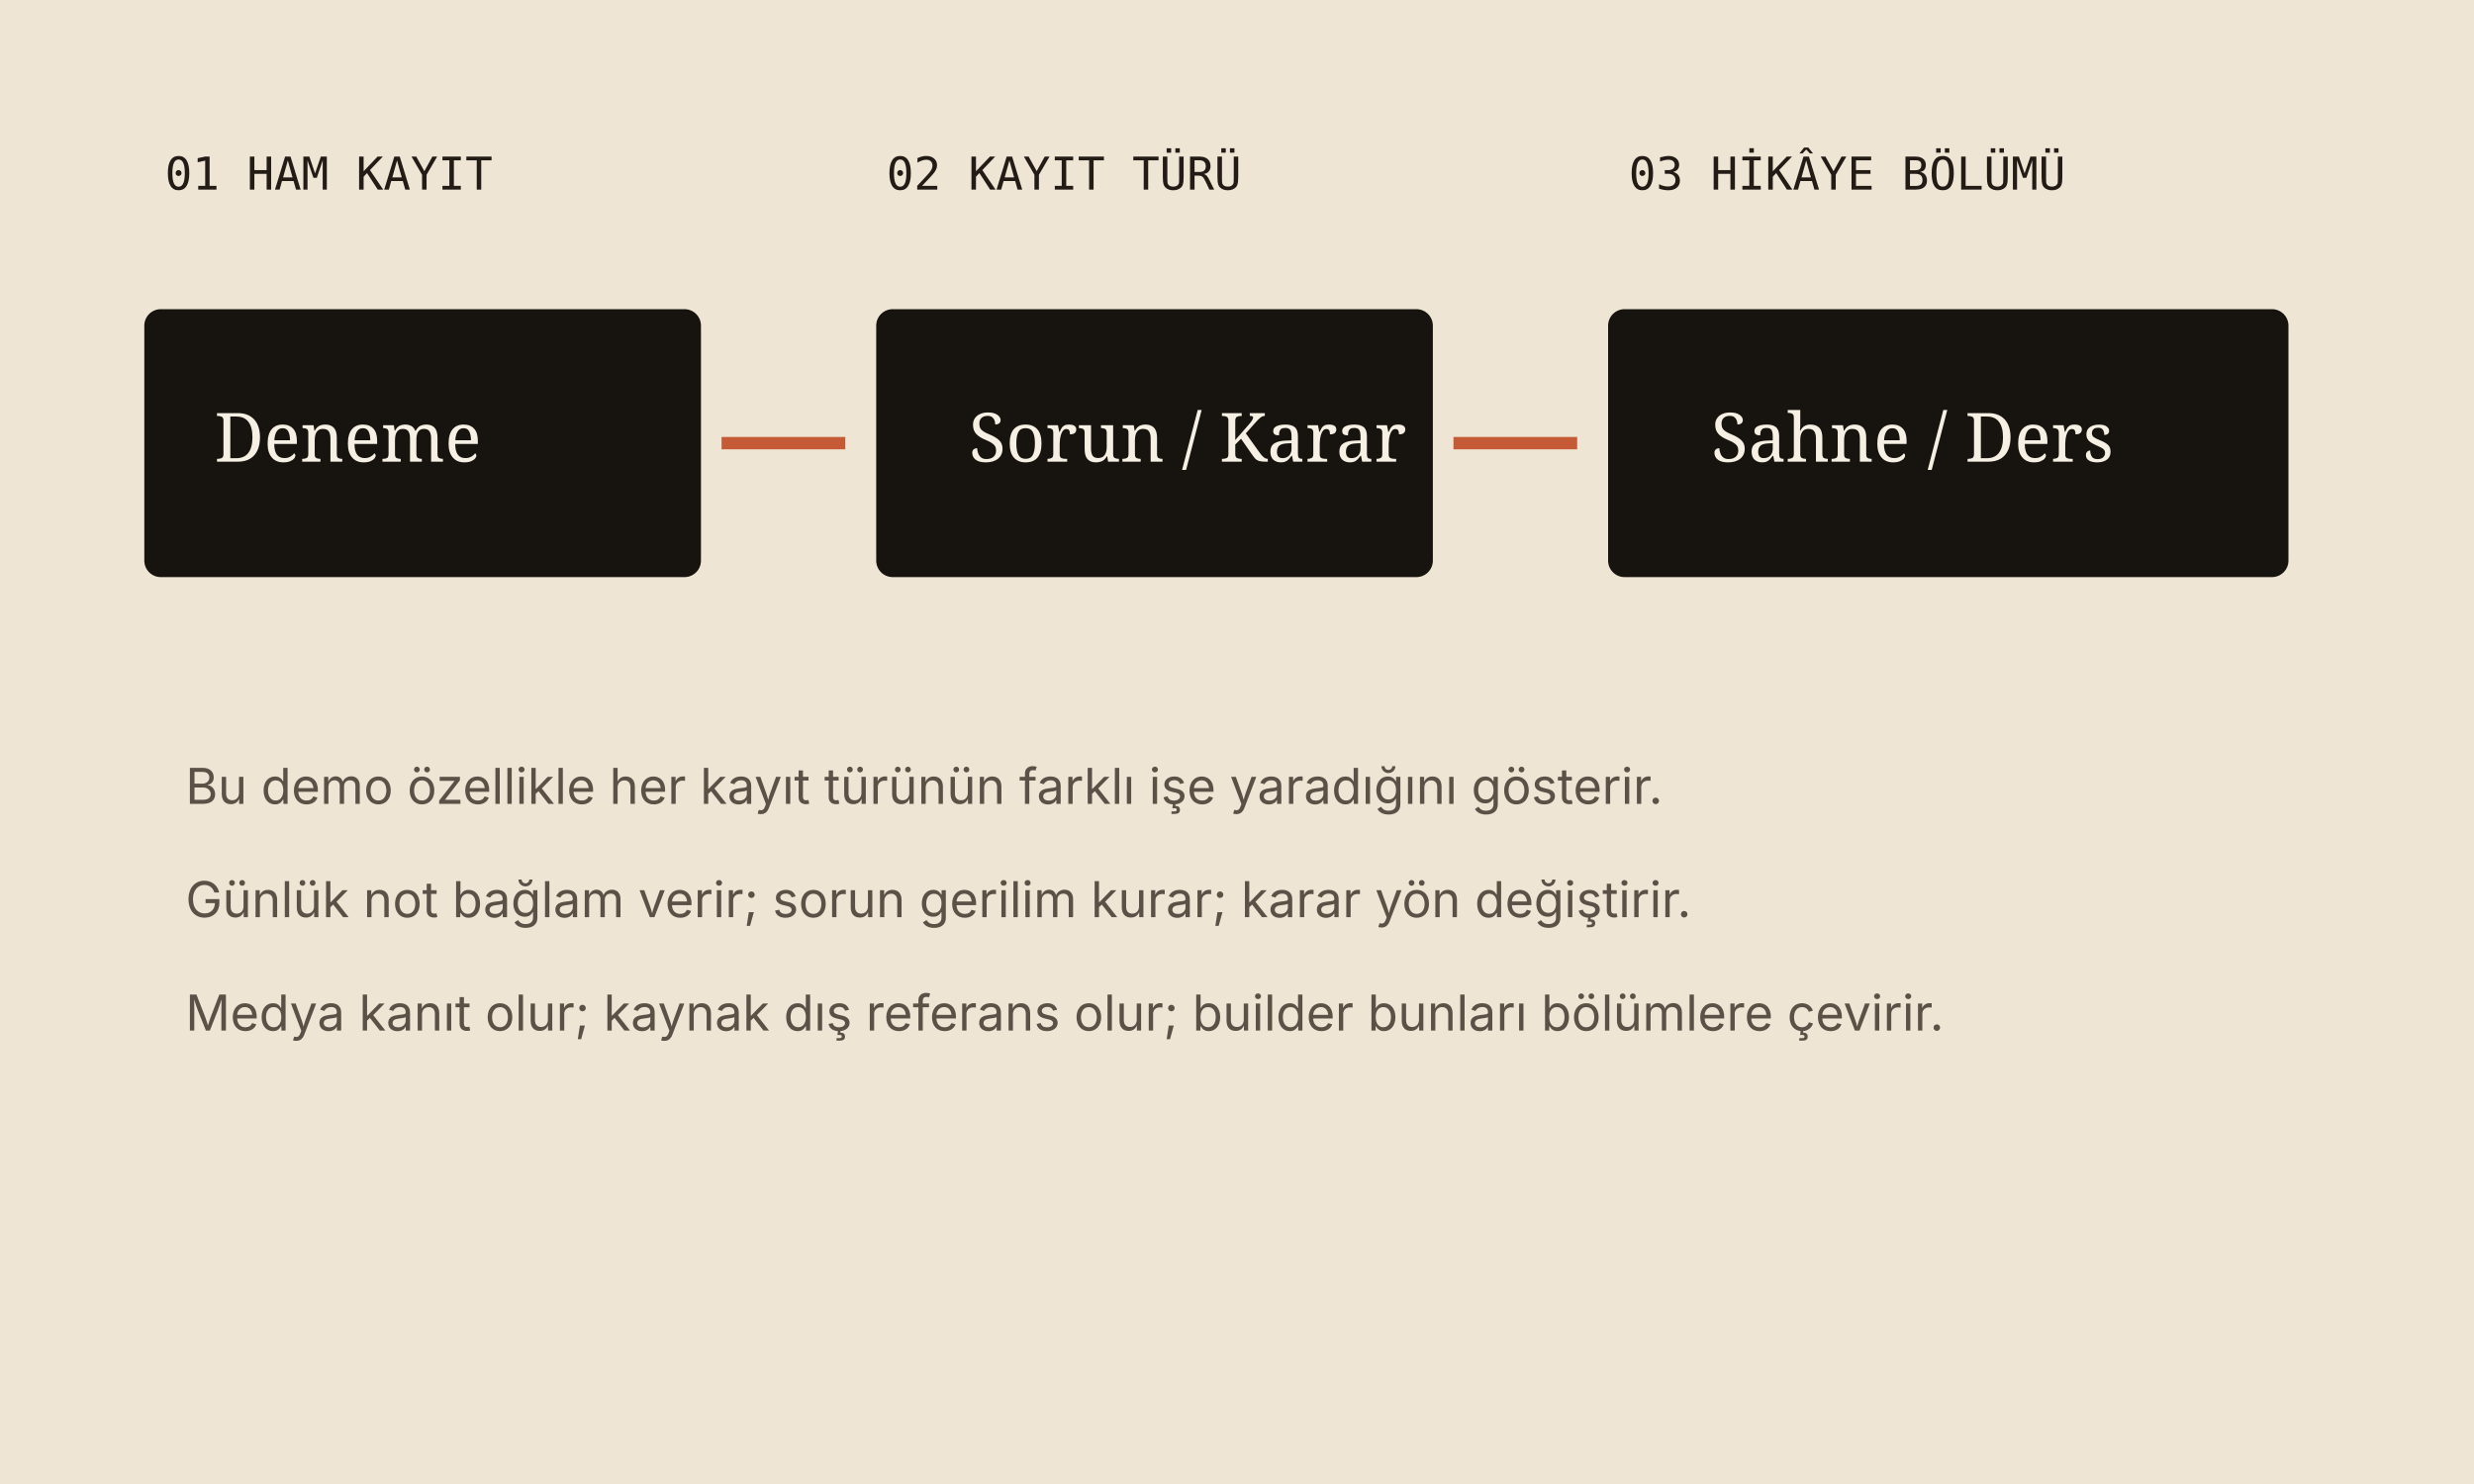
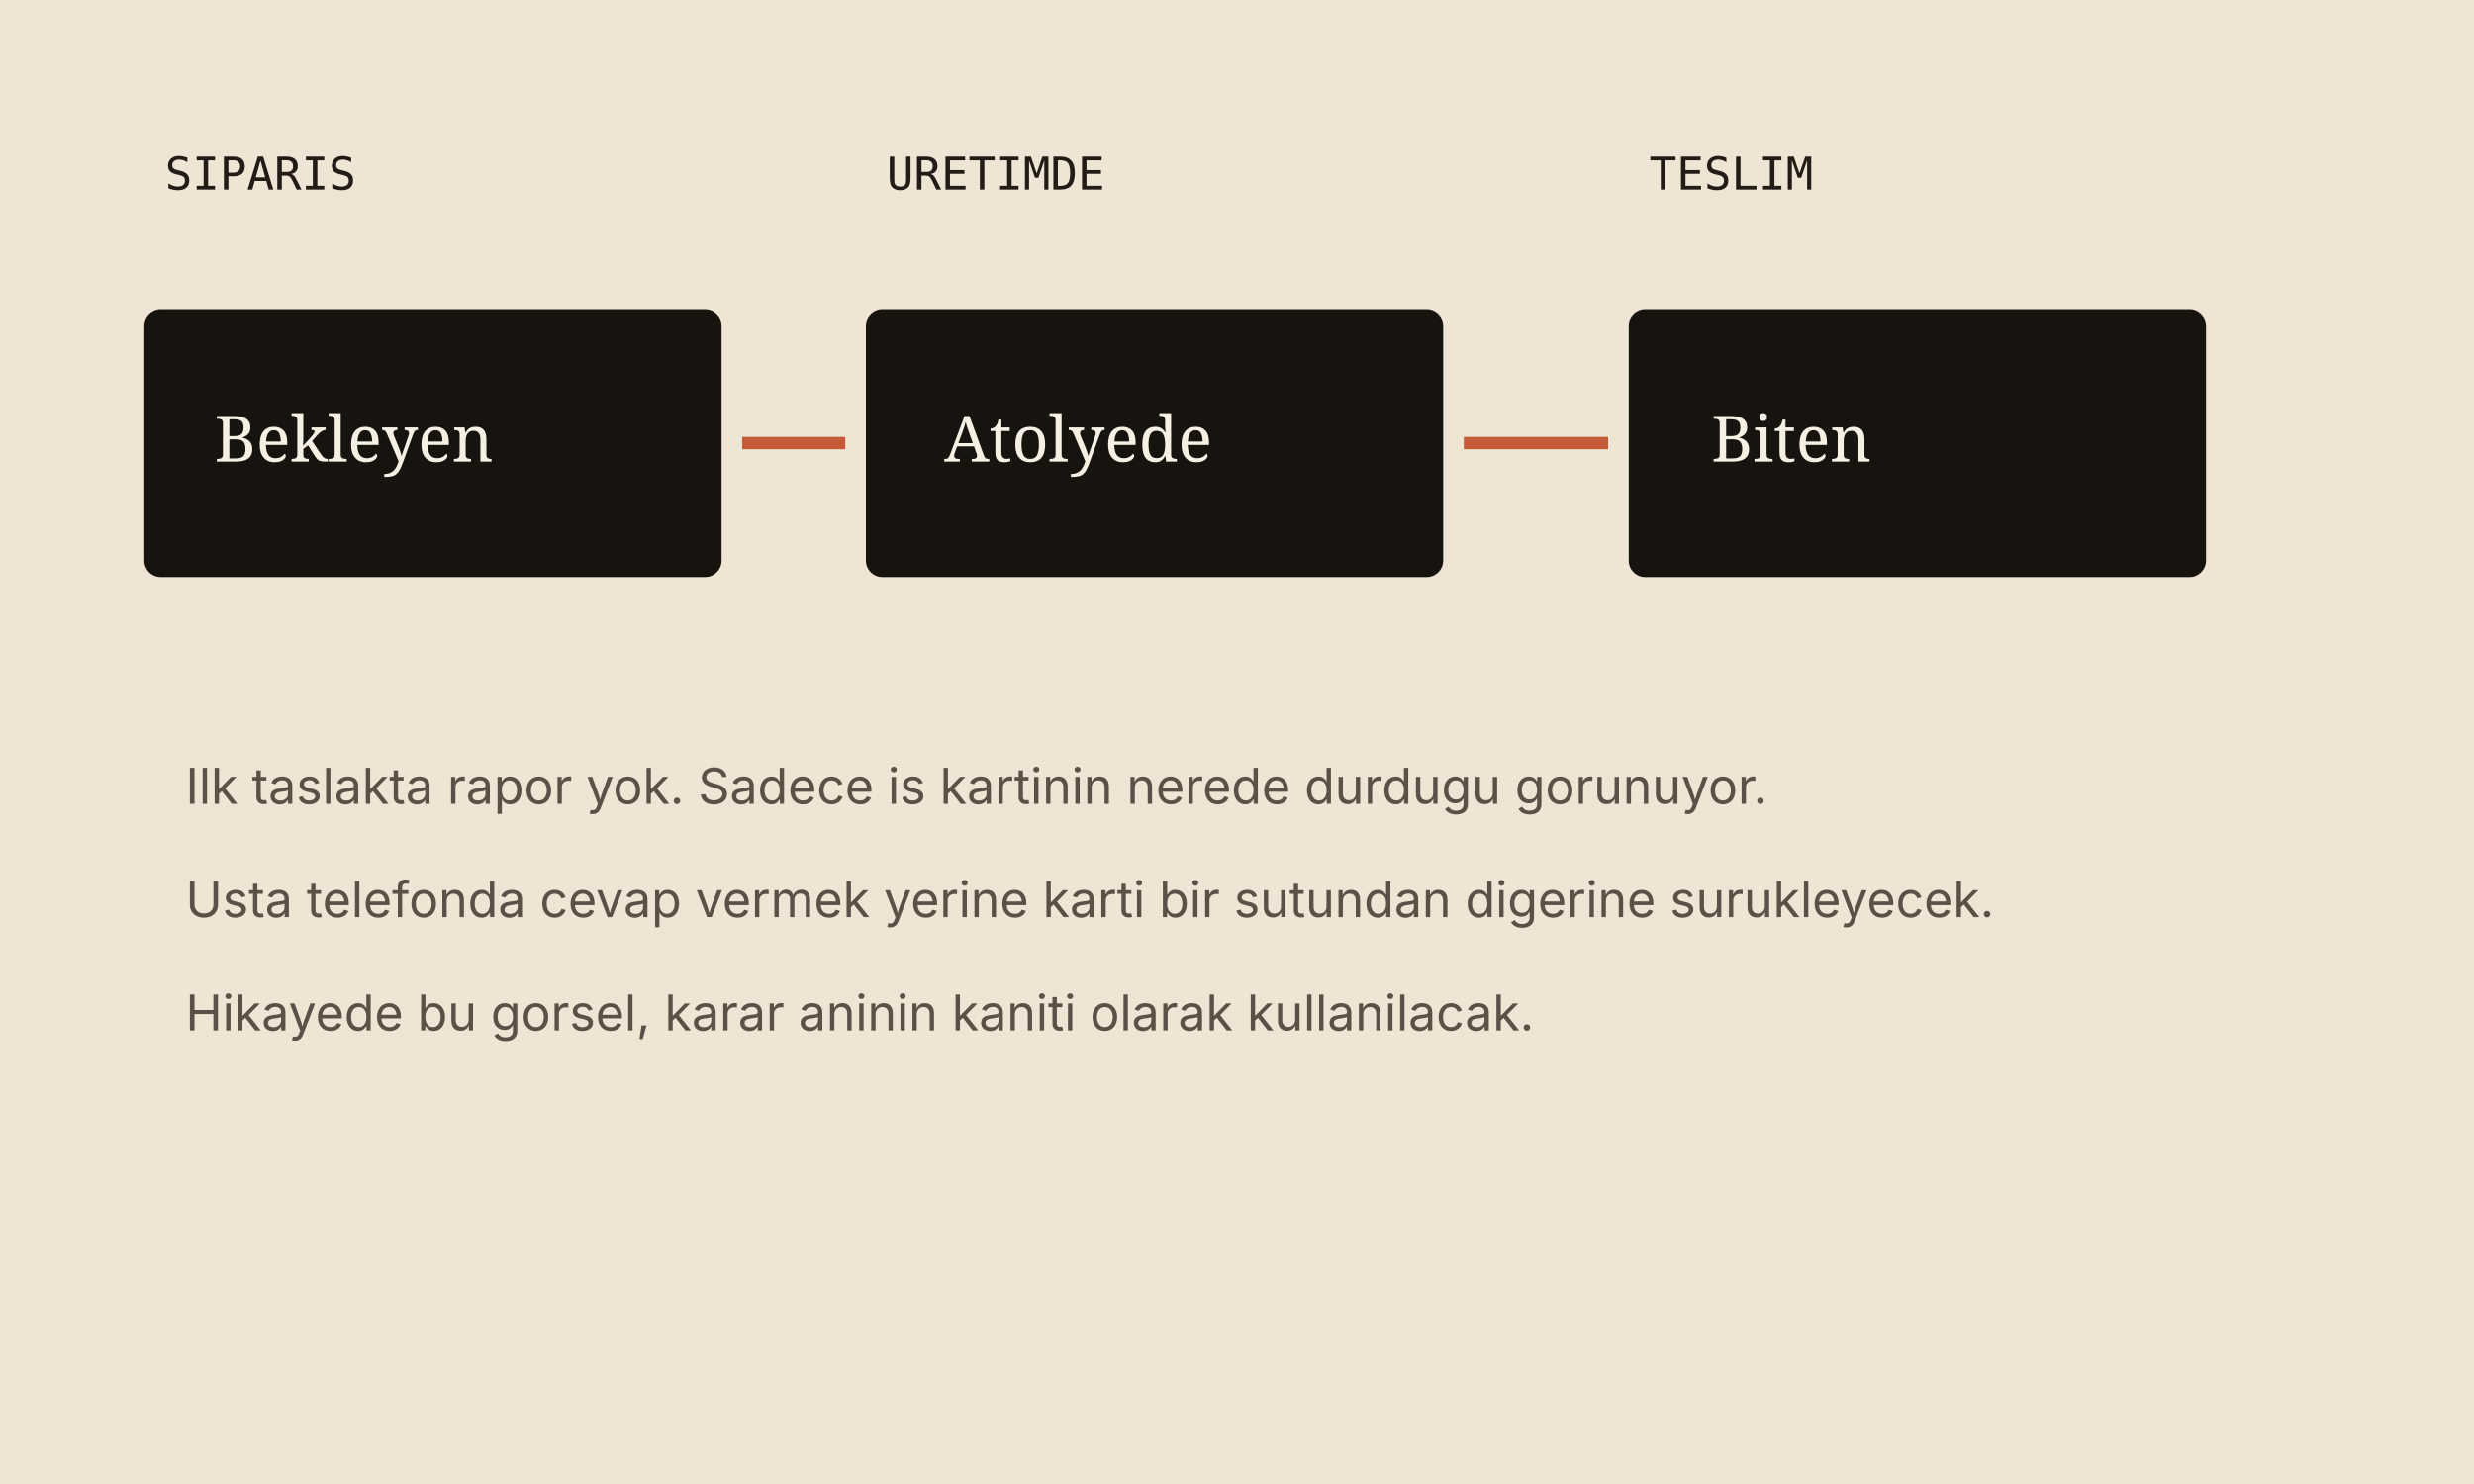
<svg xmlns="http://www.w3.org/2000/svg" viewBox="0 0 1200 720" width="1200" height="720">
  <rect width="1200" height="720" fill="#efe5d4" />
  <g font-family="IBM Plex Mono, monospace" font-size="22" fill="#231b16">
-     <text x="80" y="92">01 HAM KAYIT</text>
-     <text x="430" y="92">02 KAYIT TÜRÜ</text>
-     <text x="790" y="92">03 HİKÂYE BÖLÜMÜ</text>
+     <text x="80" y="92">SIPARIS</text>
+     <text x="430" y="92">URETIMDE</text>
+     <text x="800" y="92">TESLIM</text>
  </g>
  <g fill="#17130f">
-     <rect x="70" y="150" width="270" height="130" rx="8" />
-     <rect x="425" y="150" width="270" height="130" rx="8" />
-     <rect x="780" y="150" width="330" height="130" rx="8" />
+     <rect x="70" y="150" width="280" height="130" rx="8" />
+     <rect x="420" y="150" width="280" height="130" rx="8" />
+     <rect x="790" y="150" width="280" height="130" rx="8" />
  </g>
-   <g font-family="Georgia, serif" font-size="33" fill="#f6efe3">
-     <text x="104" y="224">Deneme</text>
-     <text x="470" y="224">Sorun / Karar</text>
-     <text x="830" y="224">Sahne / Ders</text>
+   <g font-family="Georgia, serif" font-size="31" fill="#f6efe3">
+     <text x="104" y="224">Bekleyen</text>
+     <text x="458" y="224">Atolyede</text>
+     <text x="830" y="224">Biten</text>
  </g>
-   <path d="M350 215 H410 M705 215 H765" stroke="#c45a36" stroke-width="6" />
+   <path d="M360 215 H410 M710 215 H780" stroke="#c45a36" stroke-width="6" />
  <g font-family="Inter, sans-serif" font-size="24" fill="#5c5147">
-     <text x="90" y="390">Bu demo özellikle her kayıt türünün farklı işe yaradığını gösterir.</text>
-     <text x="90" y="445">Günlük not bağlam verir; sorun gerilim kurar; karar yön değiştirir.</text>
-     <text x="90" y="500">Medya kanıt olur; kaynak dış referans olur; builder bunları bölümlere çevirir.</text>
+     <text x="90" y="390">Ilk taslakta rapor yok. Sadece is kartinin nerede durdugu gorunuyor.</text>
+     <text x="90" y="445">Usta telefonda cevap vermek yerine karti bir sutundan digerine surukleyecek.</text>
+     <text x="90" y="500">Hikayede bu gorsel, karar aninin kaniti olarak kullanilacak.</text>
  </g>
</svg>
